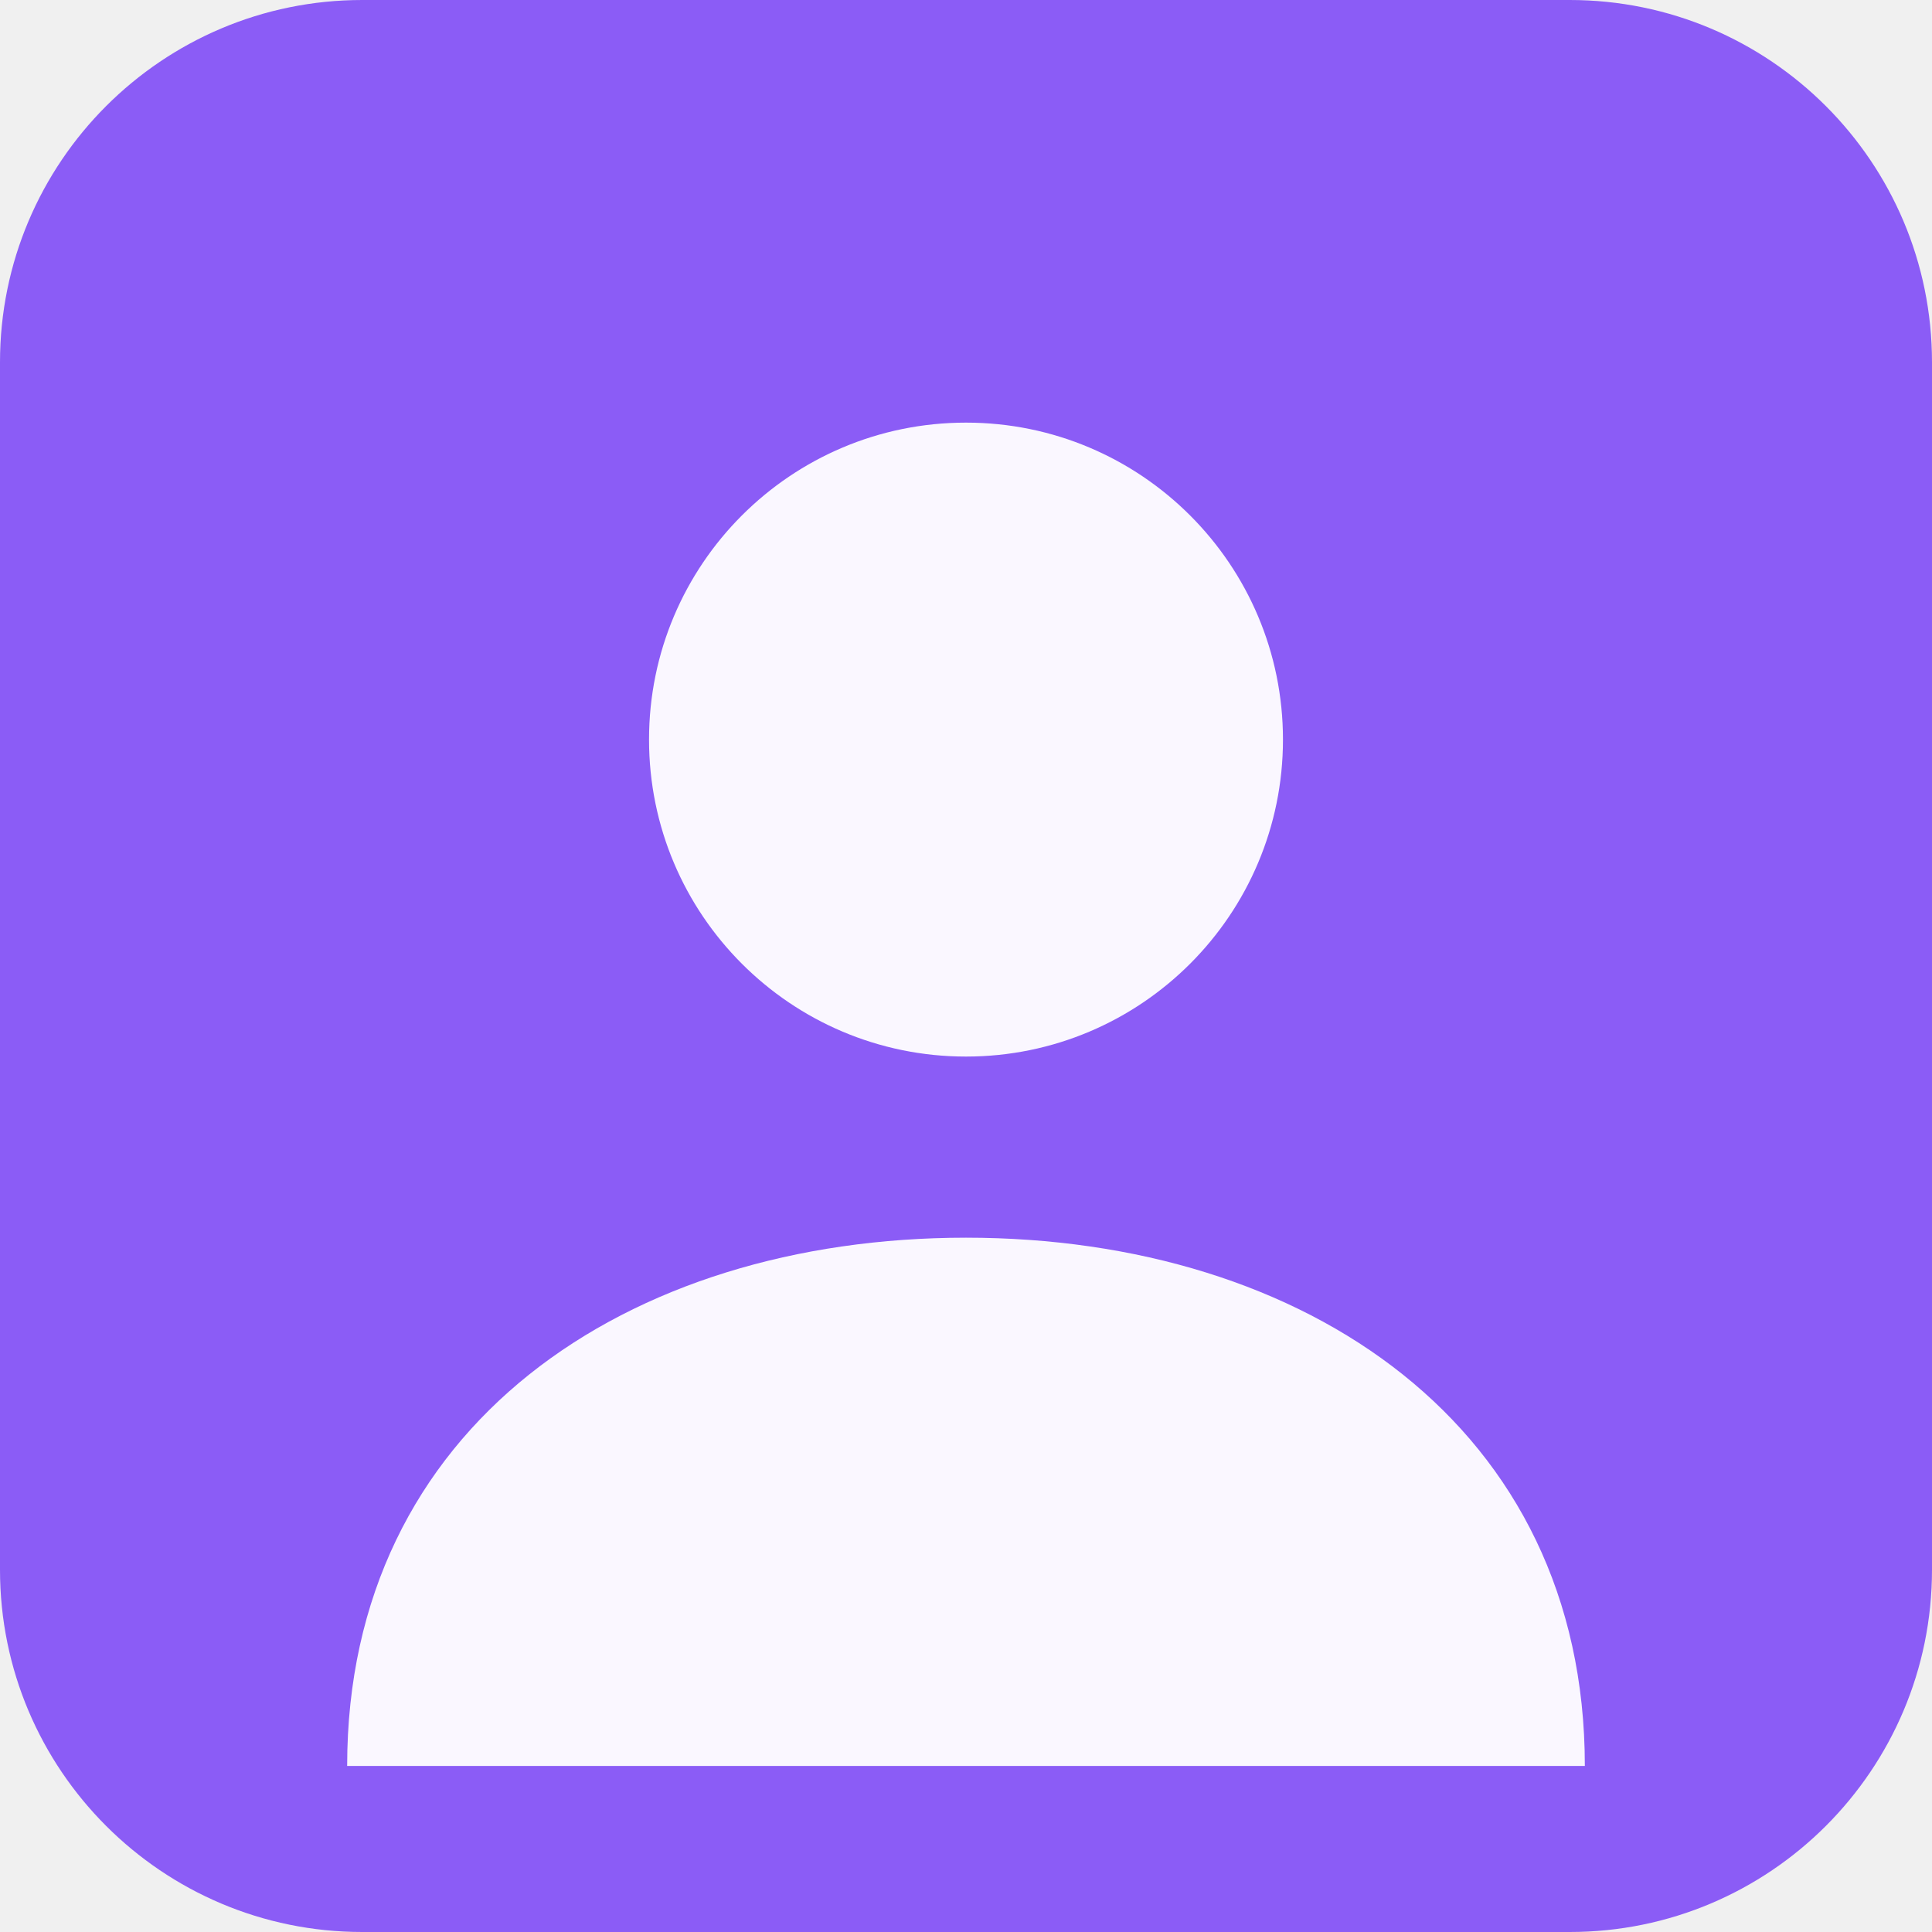
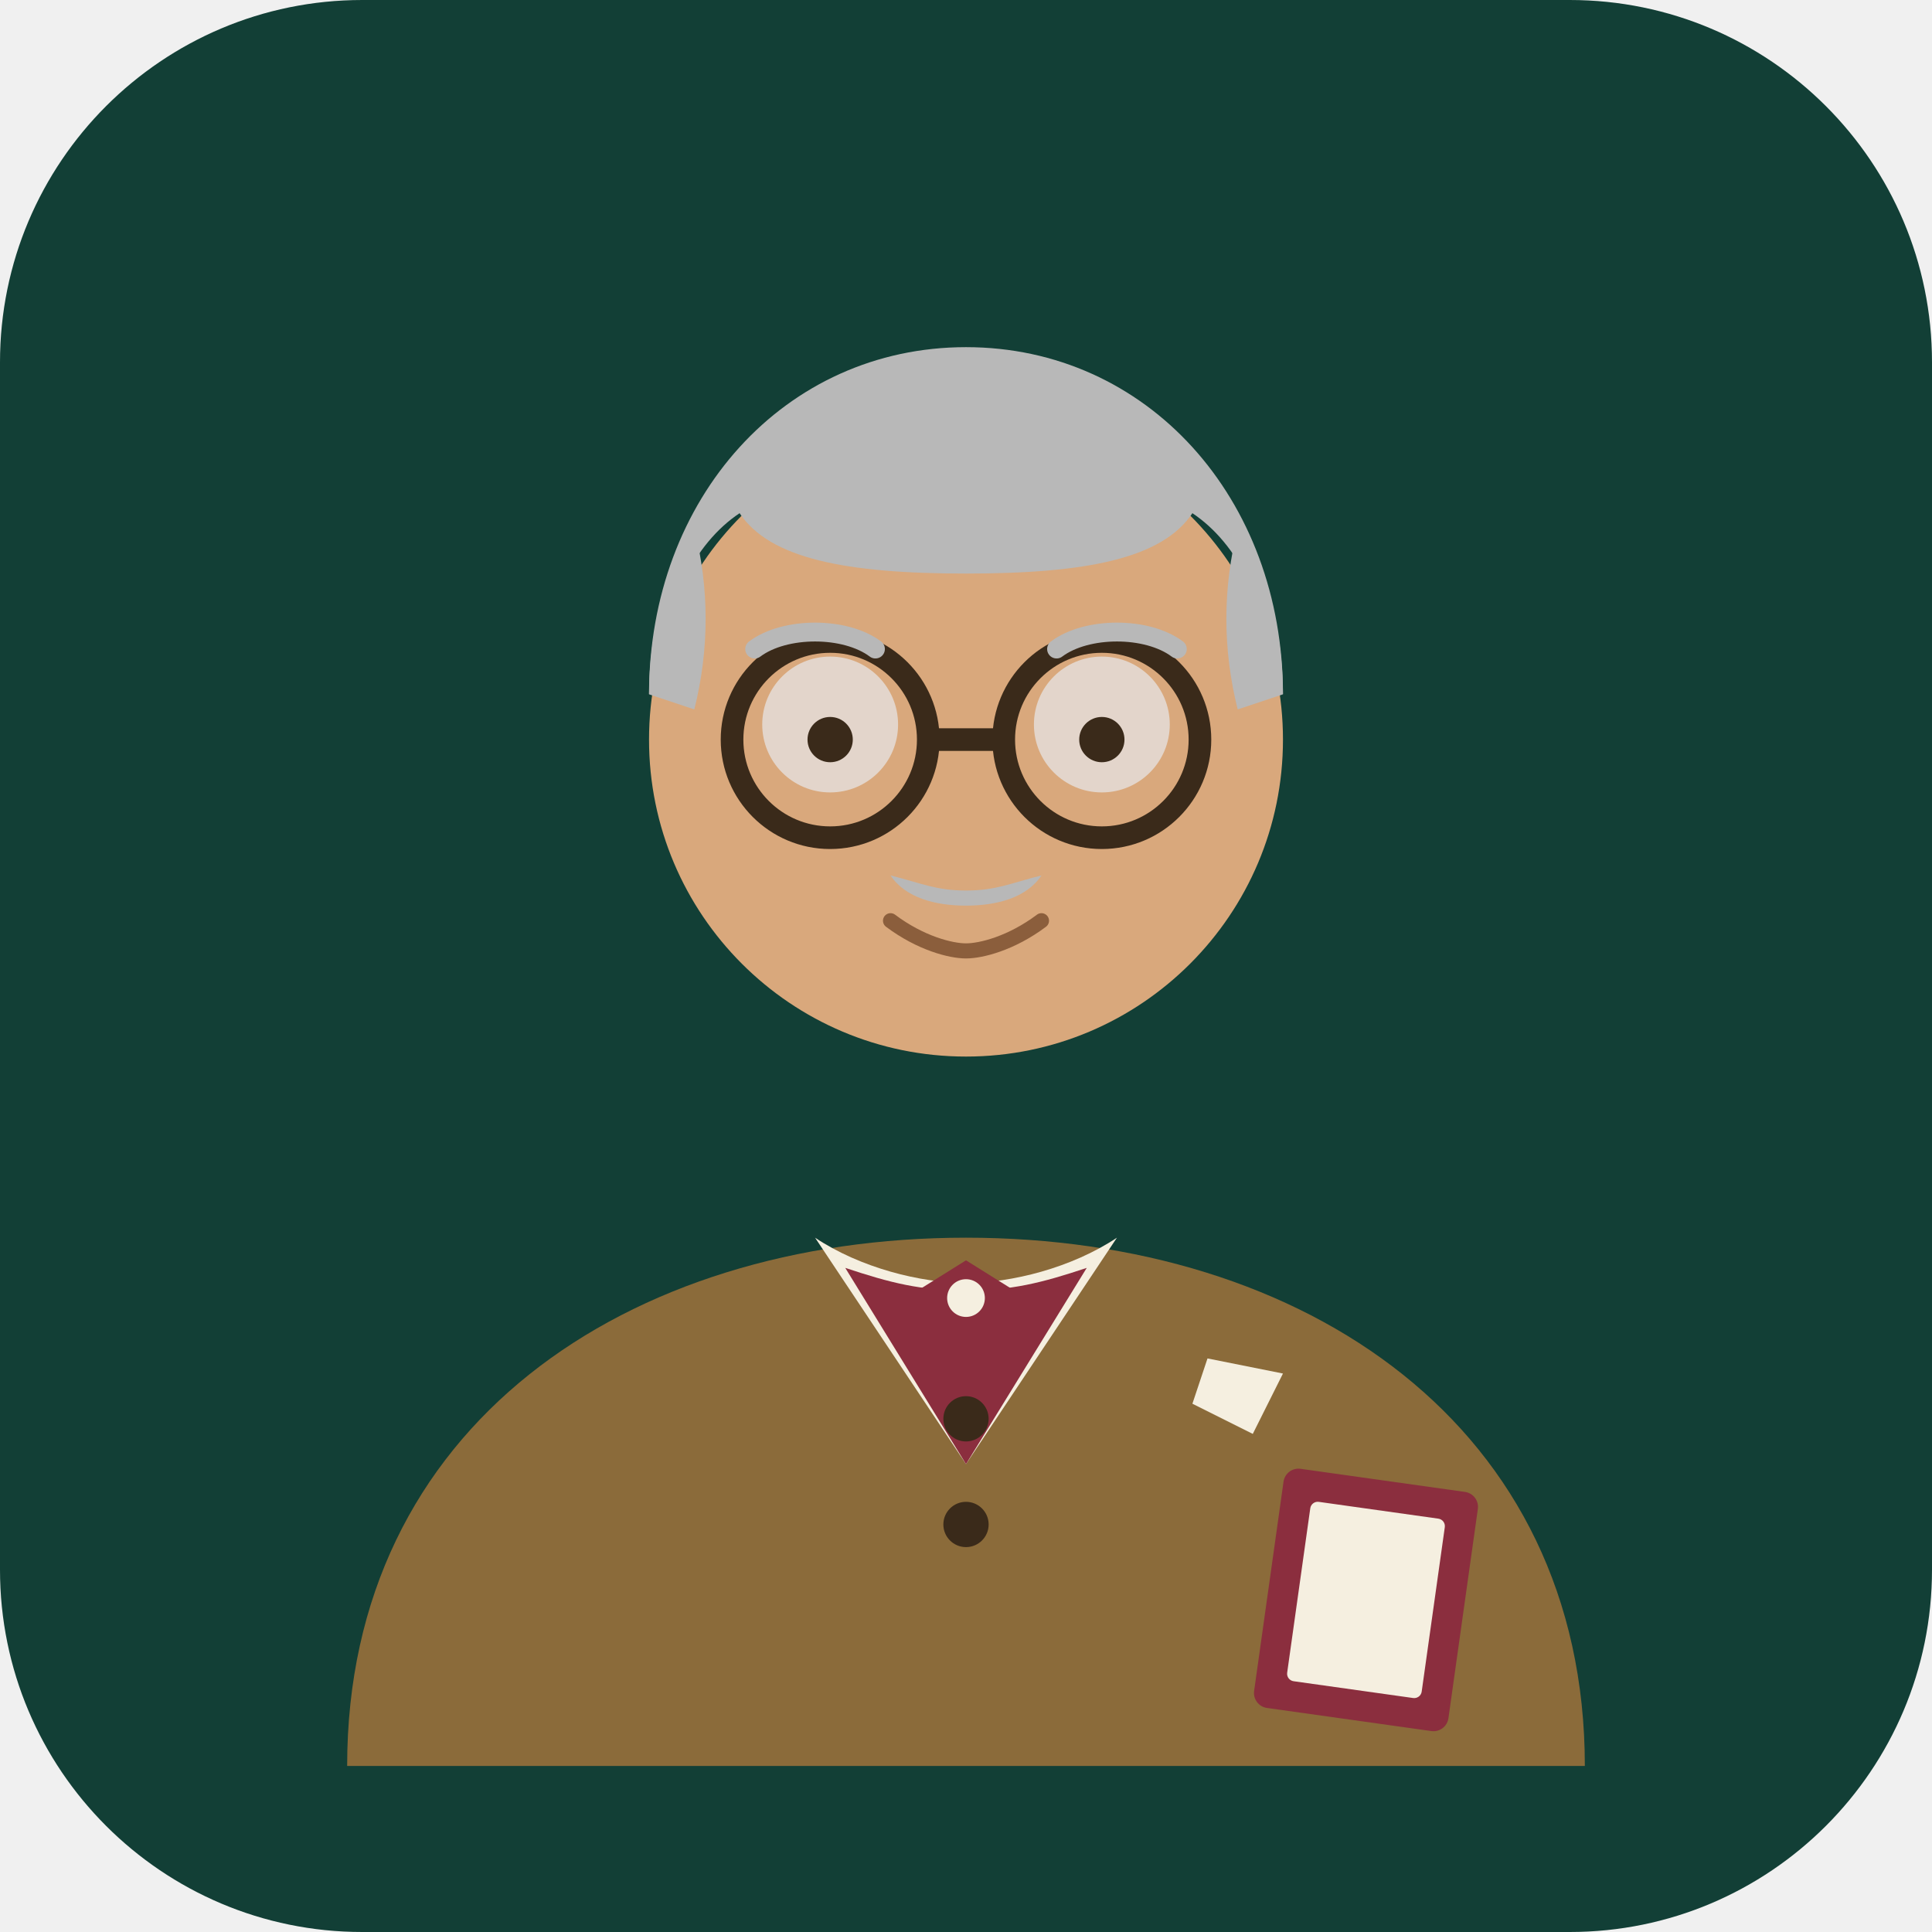
- <svg xmlns="http://www.w3.org/2000/svg" width="256" height="256" viewBox="0 0 256 256" role="img" aria-label="Kova avatar 6">
-   <rect width="256" height="256" rx="48" fill="#8B5CF6" />
-   <circle cx="128" cy="98" r="42" fill="#FFFFFF" fill-opacity="0.95" />
-   <path d="M46 234c0-45 37-70 82-70s82 25 82 70z" fill="#FFFFFF" fill-opacity="0.95" />
+ <svg xmlns="http://www.w3.org/2000/svg" width="256" height="256" viewBox="0 0 256 256" role="img" aria-label="Professor avatar">
+   <rect width="256" height="256" rx="48" fill="#123F36" />
+   <path d="M46 234c0-45 37-70 82-70s82 25 82 70z" fill="#8B6B3A" />
+   <path d="M108 164l20 30 20-30c-6 4-14 6-20 6s-14-2-20-6z" fill="#F5EFE0" />
+   <path d="M112 168l16 26 16-26c-6 2-10 3-16 3s-10-1-16-3z" fill="#8B2E3E" />
+   <path d="M120 172l8 5 8-5-8-5z" fill="#8B2E3E" />
+   <circle cx="128" cy="172" r="2.5" fill="#F5EFE0" />
+   <circle cx="128" cy="98" r="42" fill="#D9A87C" />
+   <path d="M86 92c0-26 18-46 42-46s42 20 42 46c-2-12-6-20-12-24-4 6-14 8-30 8s-26-2-30-8c-6 4-10 12-12 24z" fill="#B8B8B8" />
+   <path d="M86 92c0-8 2-16 6-22 2 8 2 16 0 24z" fill="#B8B8B8" />
+   <path d="M170 92c0-8-2-16-6-22-2 8-2 16 0 24z" fill="#B8B8B8" />
+   <circle cx="110" cy="98" r="13" fill="none" stroke="#3A2A1A" stroke-width="3" />
+   <circle cx="146" cy="98" r="13" fill="none" stroke="#3A2A1A" stroke-width="3" />
+   <line x1="123" y1="98" x2="133" y2="98" stroke="#3A2A1A" stroke-width="3" />
+   <circle cx="110" cy="96" r="9" fill="#EAF4FF" opacity="0.6" />
+   <circle cx="146" cy="96" r="9" fill="#EAF4FF" opacity="0.6" />
+   <circle cx="110" cy="98" r="3" fill="#3A2A1A" />
+   <circle cx="146" cy="98" r="3" fill="#3A2A1A" />
+   <path d="M100 86c4-3 12-3 16 0" stroke="#B8B8B8" stroke-width="2.5" fill="none" stroke-linecap="round" />
+   <path d="M140 86c4-3 12-3 16 0" stroke="#B8B8B8" stroke-width="2.5" fill="none" stroke-linecap="round" />
+   <path d="M118 116c2 3 6 4 10 4s8-1 10-4c-4 1-6 2-10 2s-6-1-10-2z" fill="#B8B8B8" />
+   <path d="M118 122c4 3 8 4 10 4s6-1 10-4" stroke="#8B5E3C" stroke-width="2" fill="none" stroke-linecap="round" />
+   <circle cx="128" cy="188" r="3" fill="#3A2A1A" />
+   <circle cx="128" cy="202" r="3" fill="#3A2A1A" />
+   <path d="M160 180l10 2-4 8-8-4z" fill="#F5EFE0" />
+   <rect x="168" y="196" width="26" height="32" rx="2" fill="#8B2E3E" transform="rotate(8 181 212)" />
+   <rect x="172" y="200" width="18" height="24" rx="1" fill="#F5EFE0" transform="rotate(8 181 212)" />
</svg>
